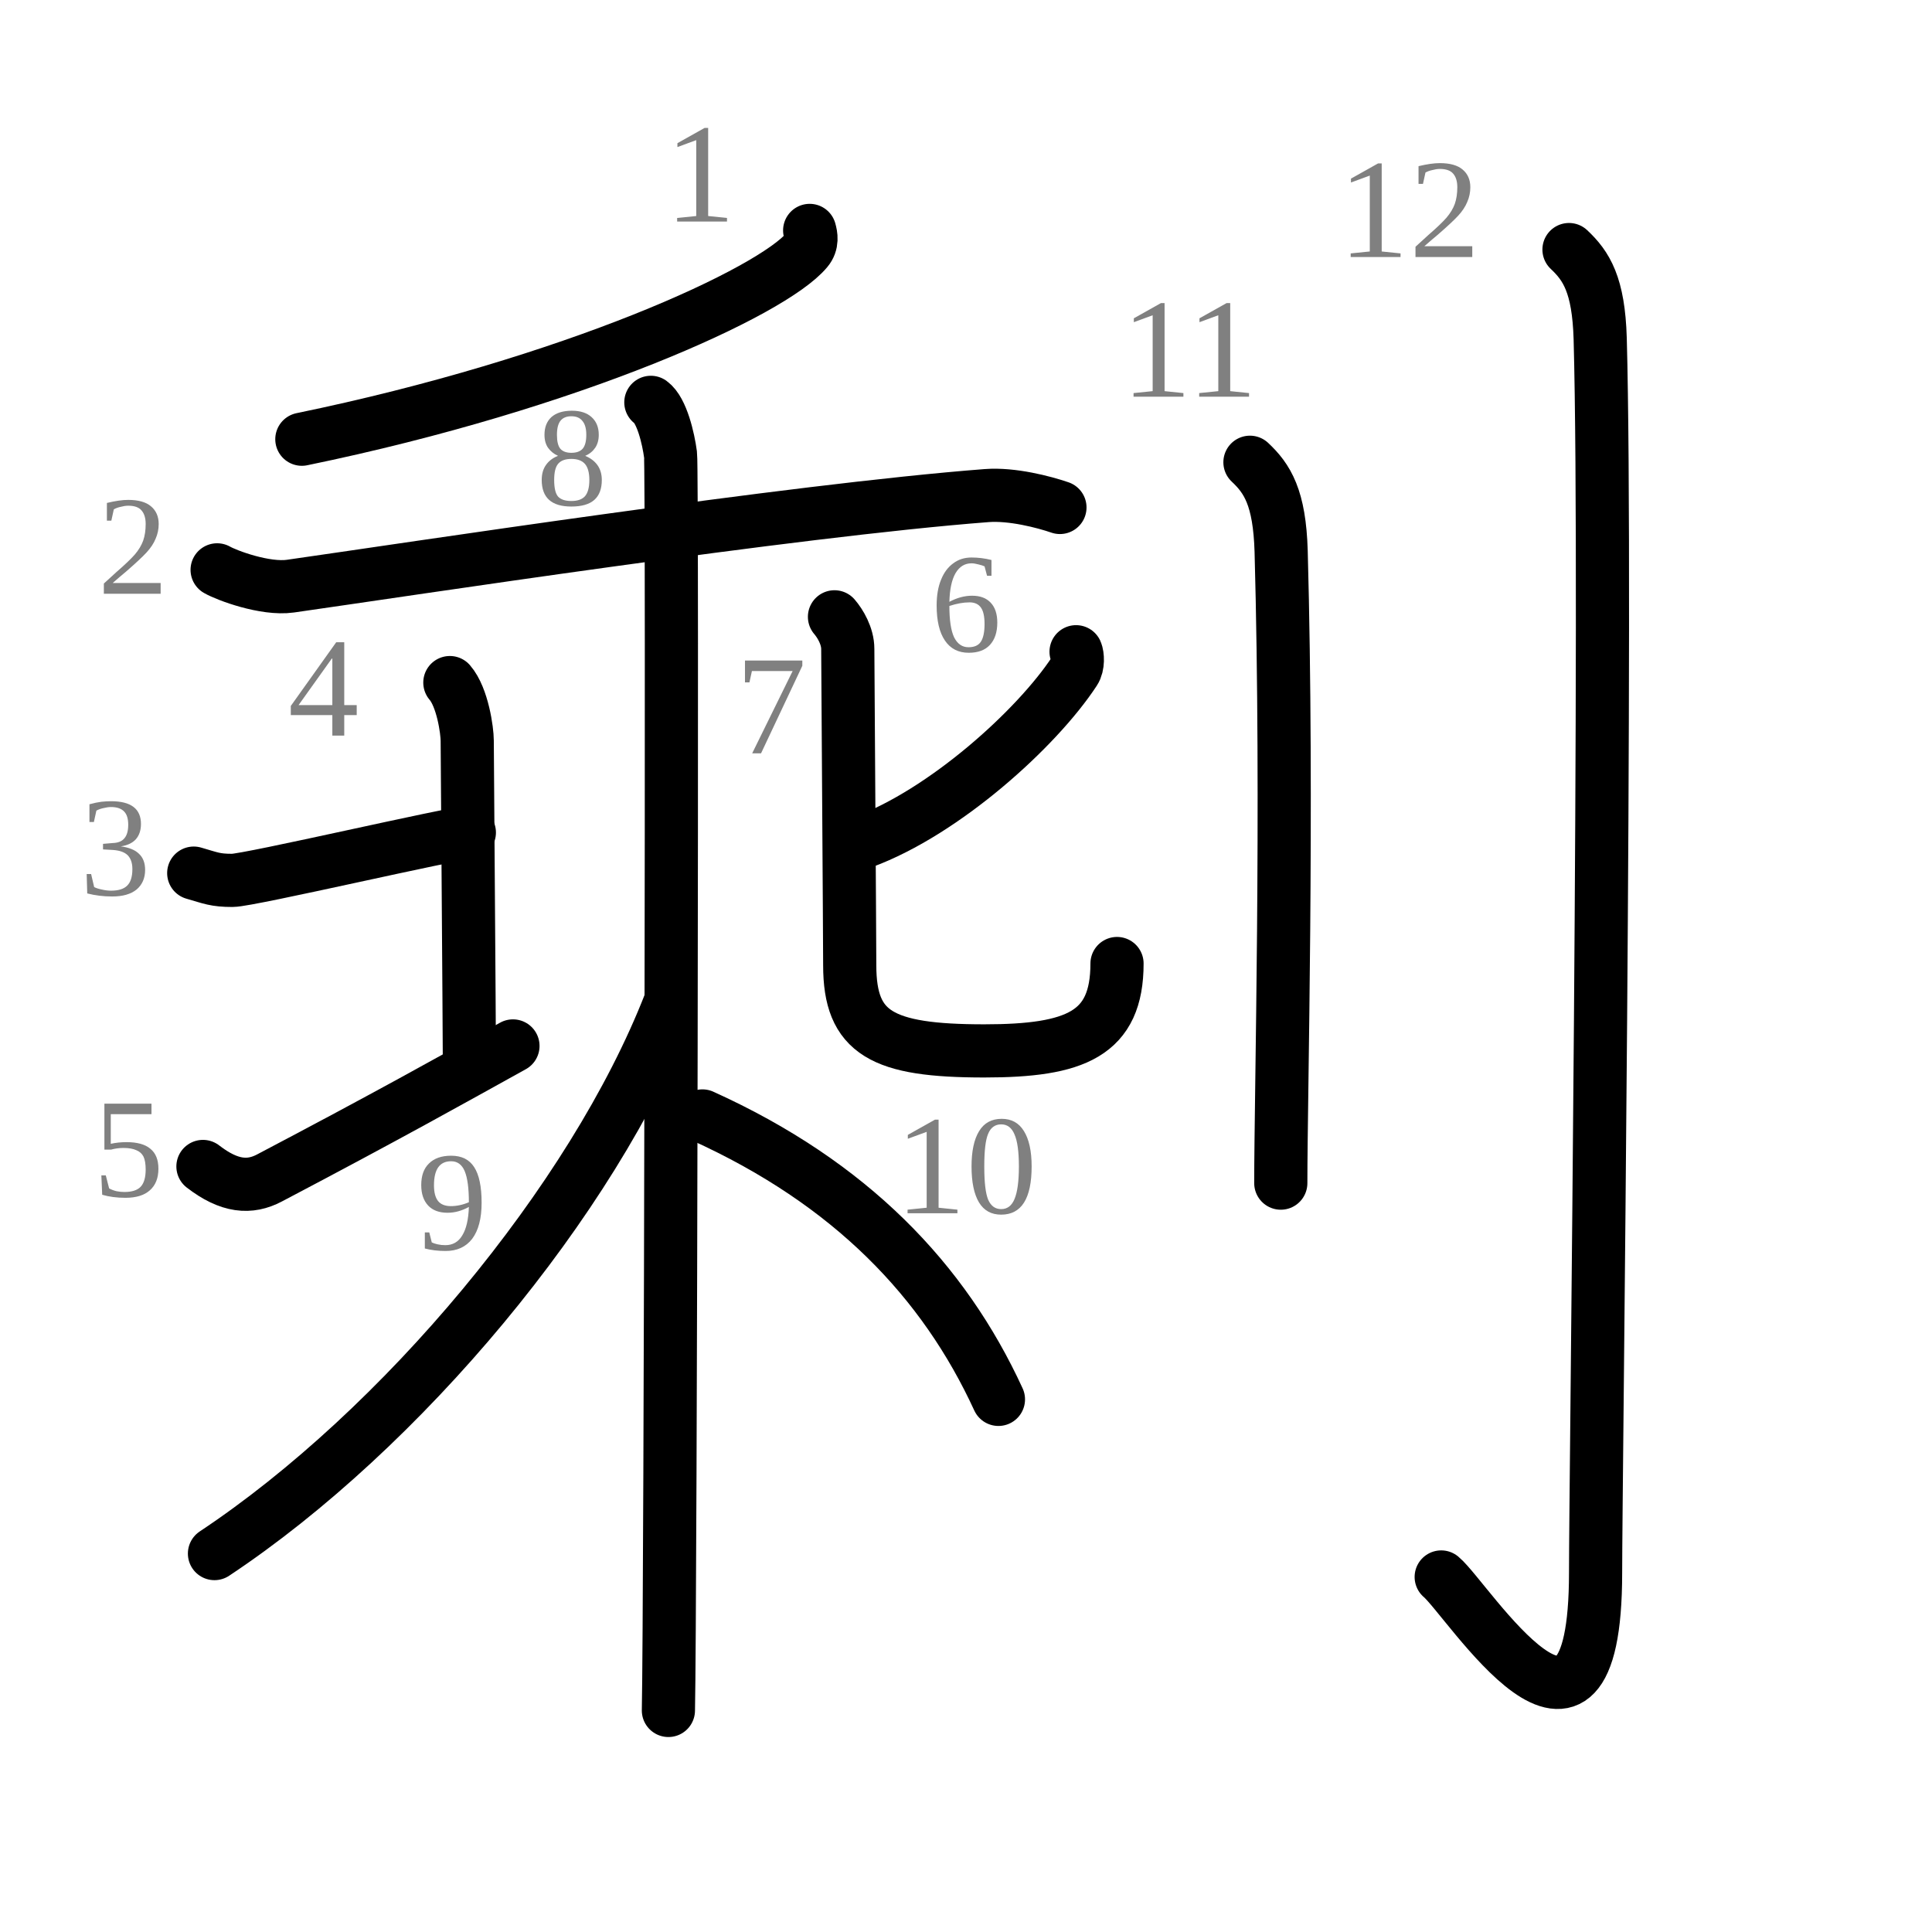
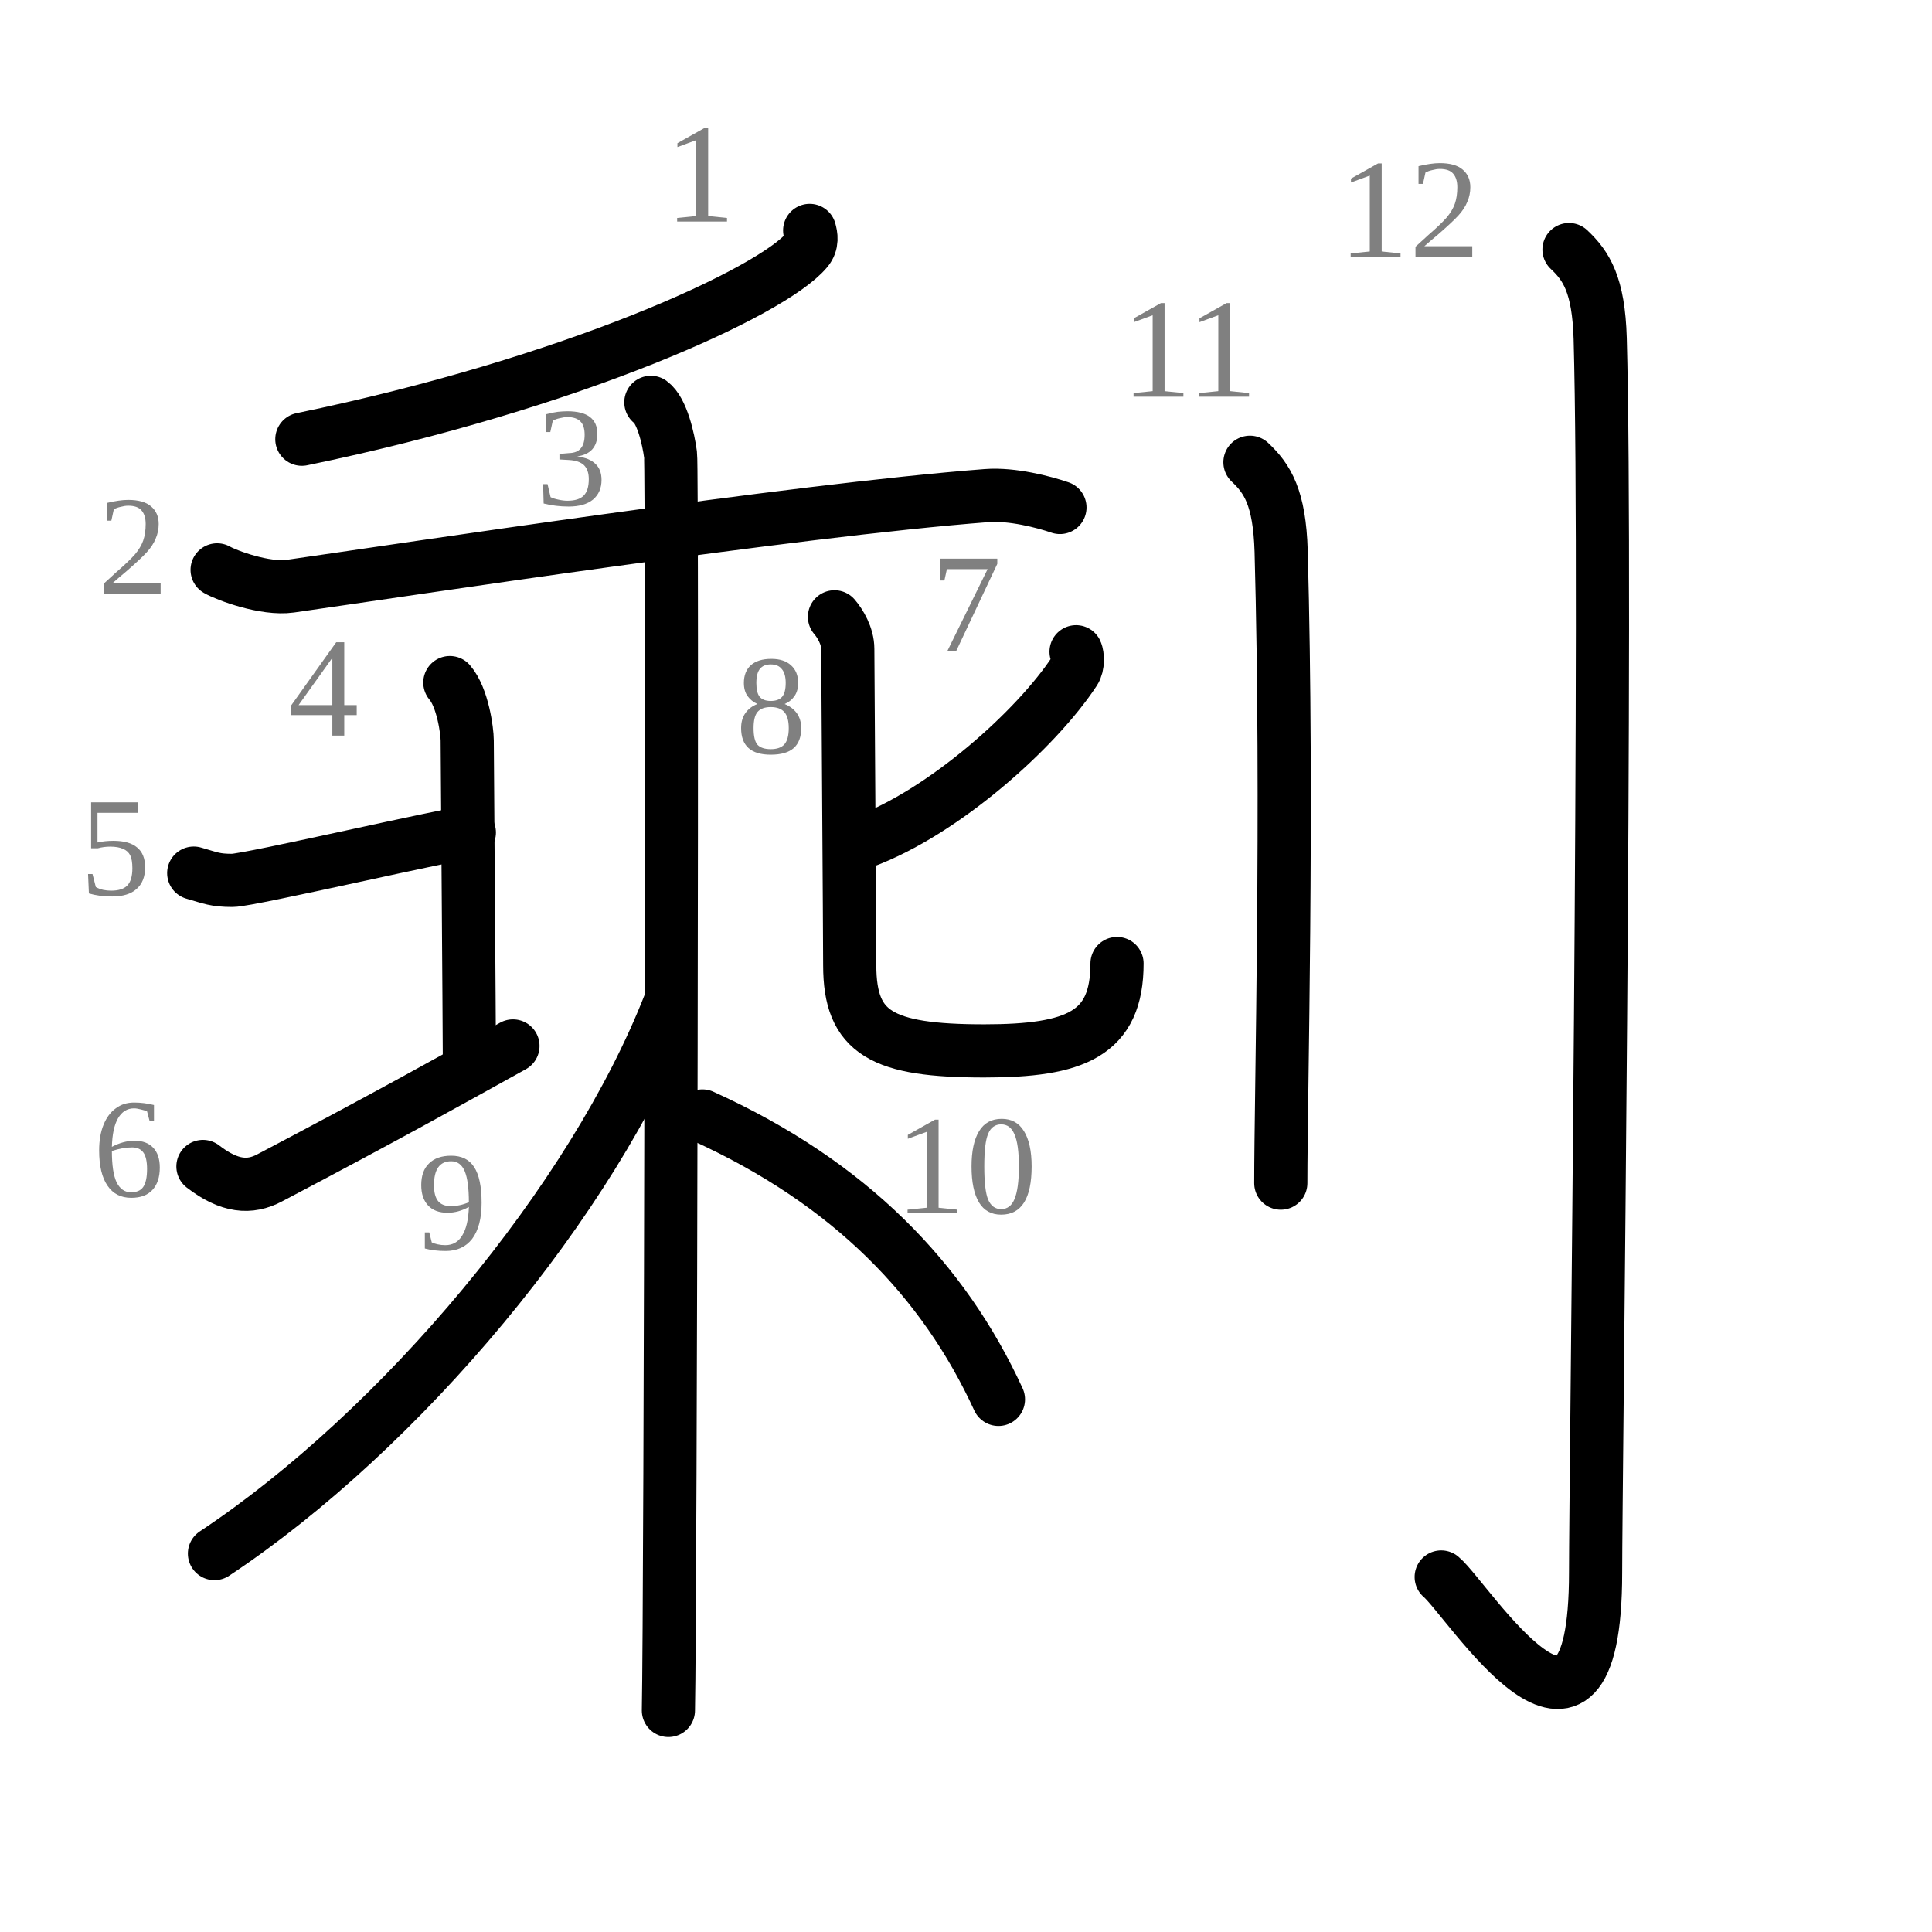
<svg xmlns="http://www.w3.org/2000/svg" xmlns:ns1="http://kanjivg.tagaini.net" width="109" height="109" viewBox="0 0 109 109">
  <g id="kvg:StrokePaths_05269" style="fill:none;stroke:#000000;stroke-width:3;stroke-linecap:round;stroke-linejoin:round;">
    <g id="kvg:05269" ns1:element="剩">
      <g id="kvg:05269-g1" ns1:position="left">
        <g id="kvg:05269-g2" ns1:element="乘">
          <g id="kvg:05269-g3" ns1:element="禾" ns1:part="1">
            <g id="kvg:05269-g4" ns1:element="丿">
              <path id="kvg:05269-s1" ns1:type="㇒" d="M45.68,13c0.08,0.28,0.17,0.72-0.16,1.11c-1.95,2.35-13.16,7.51-28.49,10.67" />
            </g>
          </g>
          <g id="kvg:05269-g5" ns1:element="木" ns1:part="1">
            <path id="kvg:05269-s2" ns1:type="㇐" d="M12.25,32.15c0.54,0.31,2.7,1.12,4.13,0.92c6.47-0.92,28.33-4.27,39.29-5.11c1.43-0.11,3.23,0.36,4.13,0.67" />
+             <path id="kvg:05269-s3" ns1:type="㇑" d="M36.72,22.7c0.62,0.45,0.99,2.04,1.11,2.95c0.12,0.91,0,65.18-0.12,70.85" />
          </g>
        </g>
        <g id="kvg:05269-g6" ns1:element="北">
          <g id="kvg:05269-g7" ns1:position="left">
-             <path id="kvg:05269-s3" ns1:type="㇐" d="M10.93,49.26c0.97,0.28,1.21,0.41,2.18,0.41s12.52-2.7,13.37-2.7" />
            <path id="kvg:05269-s4" ns1:type="㇑" d="M25.38,38.51c0.72,0.83,0.98,2.72,0.98,3.28c0,0.55,0.12,16.21,0.12,17.72" />
-             <path id="kvg:05269-s5" ns1:type="㇀" d="M11.45,65.81c1.5,1.16,2.65,1.23,3.75,0.65c6.62-3.48,10.24-5.51,13.74-7.45" />
+             <path id="kvg:05269-s5" ns1:type="㇐" d="M10.93,49.26c0.97,0.28,1.21,0.41,2.18,0.41s12.52-2.7,13.37-2.7" />
+             <path id="kvg:05269-s6" ns1:type="㇀" d="M11.45,65.81c1.5,1.16,2.65,1.23,3.75,0.65c6.62-3.48,10.24-5.51,13.74-7.45" />
          </g>
          <g id="kvg:05269-g8" ns1:element="匕" ns1:position="right">
-             <path id="kvg:05269-s6" ns1:type="㇒" d="M60.71,36.77c0.09,0.2,0.13,0.77-0.09,1.1c-2.12,3.23-7.34,7.95-11.93,9.64" />
-             <path id="kvg:05269-s7" ns1:type="㇟" d="M47.08,34.8c0.32,0.37,0.75,1.08,0.75,1.81c0,0.49,0.11,16.35,0.11,17.85c0,3.83,1.81,4.83,7.59,4.83c5.15,0,7.49-0.95,7.49-4.93" />
+             <path id="kvg:05269-s7" ns1:type="㇒" d="M60.71,36.77c0.09,0.2,0.13,0.77-0.09,1.1c-2.12,3.23-7.34,7.95-11.93,9.64" />
+             <path id="kvg:05269-s8" ns1:type="㇟" d="M47.08,34.8c0.32,0.37,0.75,1.08,0.75,1.81c0,0.49,0.11,16.35,0.11,17.85c0,3.83,1.81,4.83,7.59,4.83c5.15,0,7.49-0.95,7.49-4.93" />
          </g>
        </g>
        <g id="kvg:05269-g9" ns1:element="禾" ns1:part="2">
          <g id="kvg:05269-g10" ns1:element="木" ns1:part="2">
-             <path id="kvg:05269-s8" ns1:type="㇑" d="M36.72,22.7c0.62,0.45,0.99,2.04,1.11,2.95c0.12,0.91,0,65.18-0.12,70.85" />
            <path id="kvg:05269-s9" ns1:type="㇒" d="M37.79,56.61C33.45,67.74,22.61,80.67,12.1,87.65" />
            <path id="kvg:05269-s10" ns1:type="㇏" d="M39.63,62.96c8.37,3.79,13.62,9.29,16.7,15.99" />
          </g>
        </g>
      </g>
      <g id="kvg:05269-g11" ns1:element="刂" ns1:variant="true" ns1:original="刀" ns1:position="right" ns1:radical="tradit">
        <path id="kvg:05269-s11" ns1:type="㇑" d="M70.52,26.08c0.98,0.92,1.67,1.99,1.76,5.02c0.4,14.55-0.02,30.69-0.02,35.65" />
        <path id="kvg:05269-s12" ns1:type="㇚" d="M88.52,14.08c0.98,0.92,1.67,1.99,1.76,5.02c0.4,14.55-0.26,64.66-0.26,69.62c0,13.14-7.21,1.5-8.71,0.25" />
      </g>
    </g>
  </g>
  <g id="kvg:StrokeNumbers_05269" style="font-size:8;fill:#808080">
    <text transform="matrix(1 0 0 1 37.50 12.50)">1</text>
    <text transform="matrix(1 0 0 1 5.50 33.50)">2</text>
-     <text transform="matrix(1 0 0 1 4.50 50.50)">3</text>
+     <text transform="matrix(1 0 0 1 30.25 28.50)">3</text>
    <text transform="matrix(1 0 0 1 16.25 41.50)">4</text>
-     <text transform="matrix(1 0 0 1 5.25 67.50)">5</text>
-     <text transform="matrix(1 0 0 1 52.50 36.75)">6</text>
-     <text transform="matrix(1 0 0 1 41.50 42.50)">7</text>
-     <text transform="matrix(1 0 0 1 30.25 28.50)">8</text>
+     <text transform="matrix(1 0 0 1 4.50 50.50)">5</text>
+     <text transform="matrix(1 0 0 1 5.25 67.50)">6</text>
+     <text transform="matrix(1 0 0 1 52.50 36.75)">7</text>
+     <text transform="matrix(1 0 0 1 41.50 42.50)">8</text>
    <text transform="matrix(1 0 0 1 23.50 70.50)">9</text>
    <text transform="matrix(1 0 0 1 50.50 68.45)">10</text>
    <text transform="matrix(1 0 0 1 63.25 22.38)">11</text>
    <text transform="matrix(1 0 0 1 75.50 14.50)">12</text>
  </g>
</svg>
